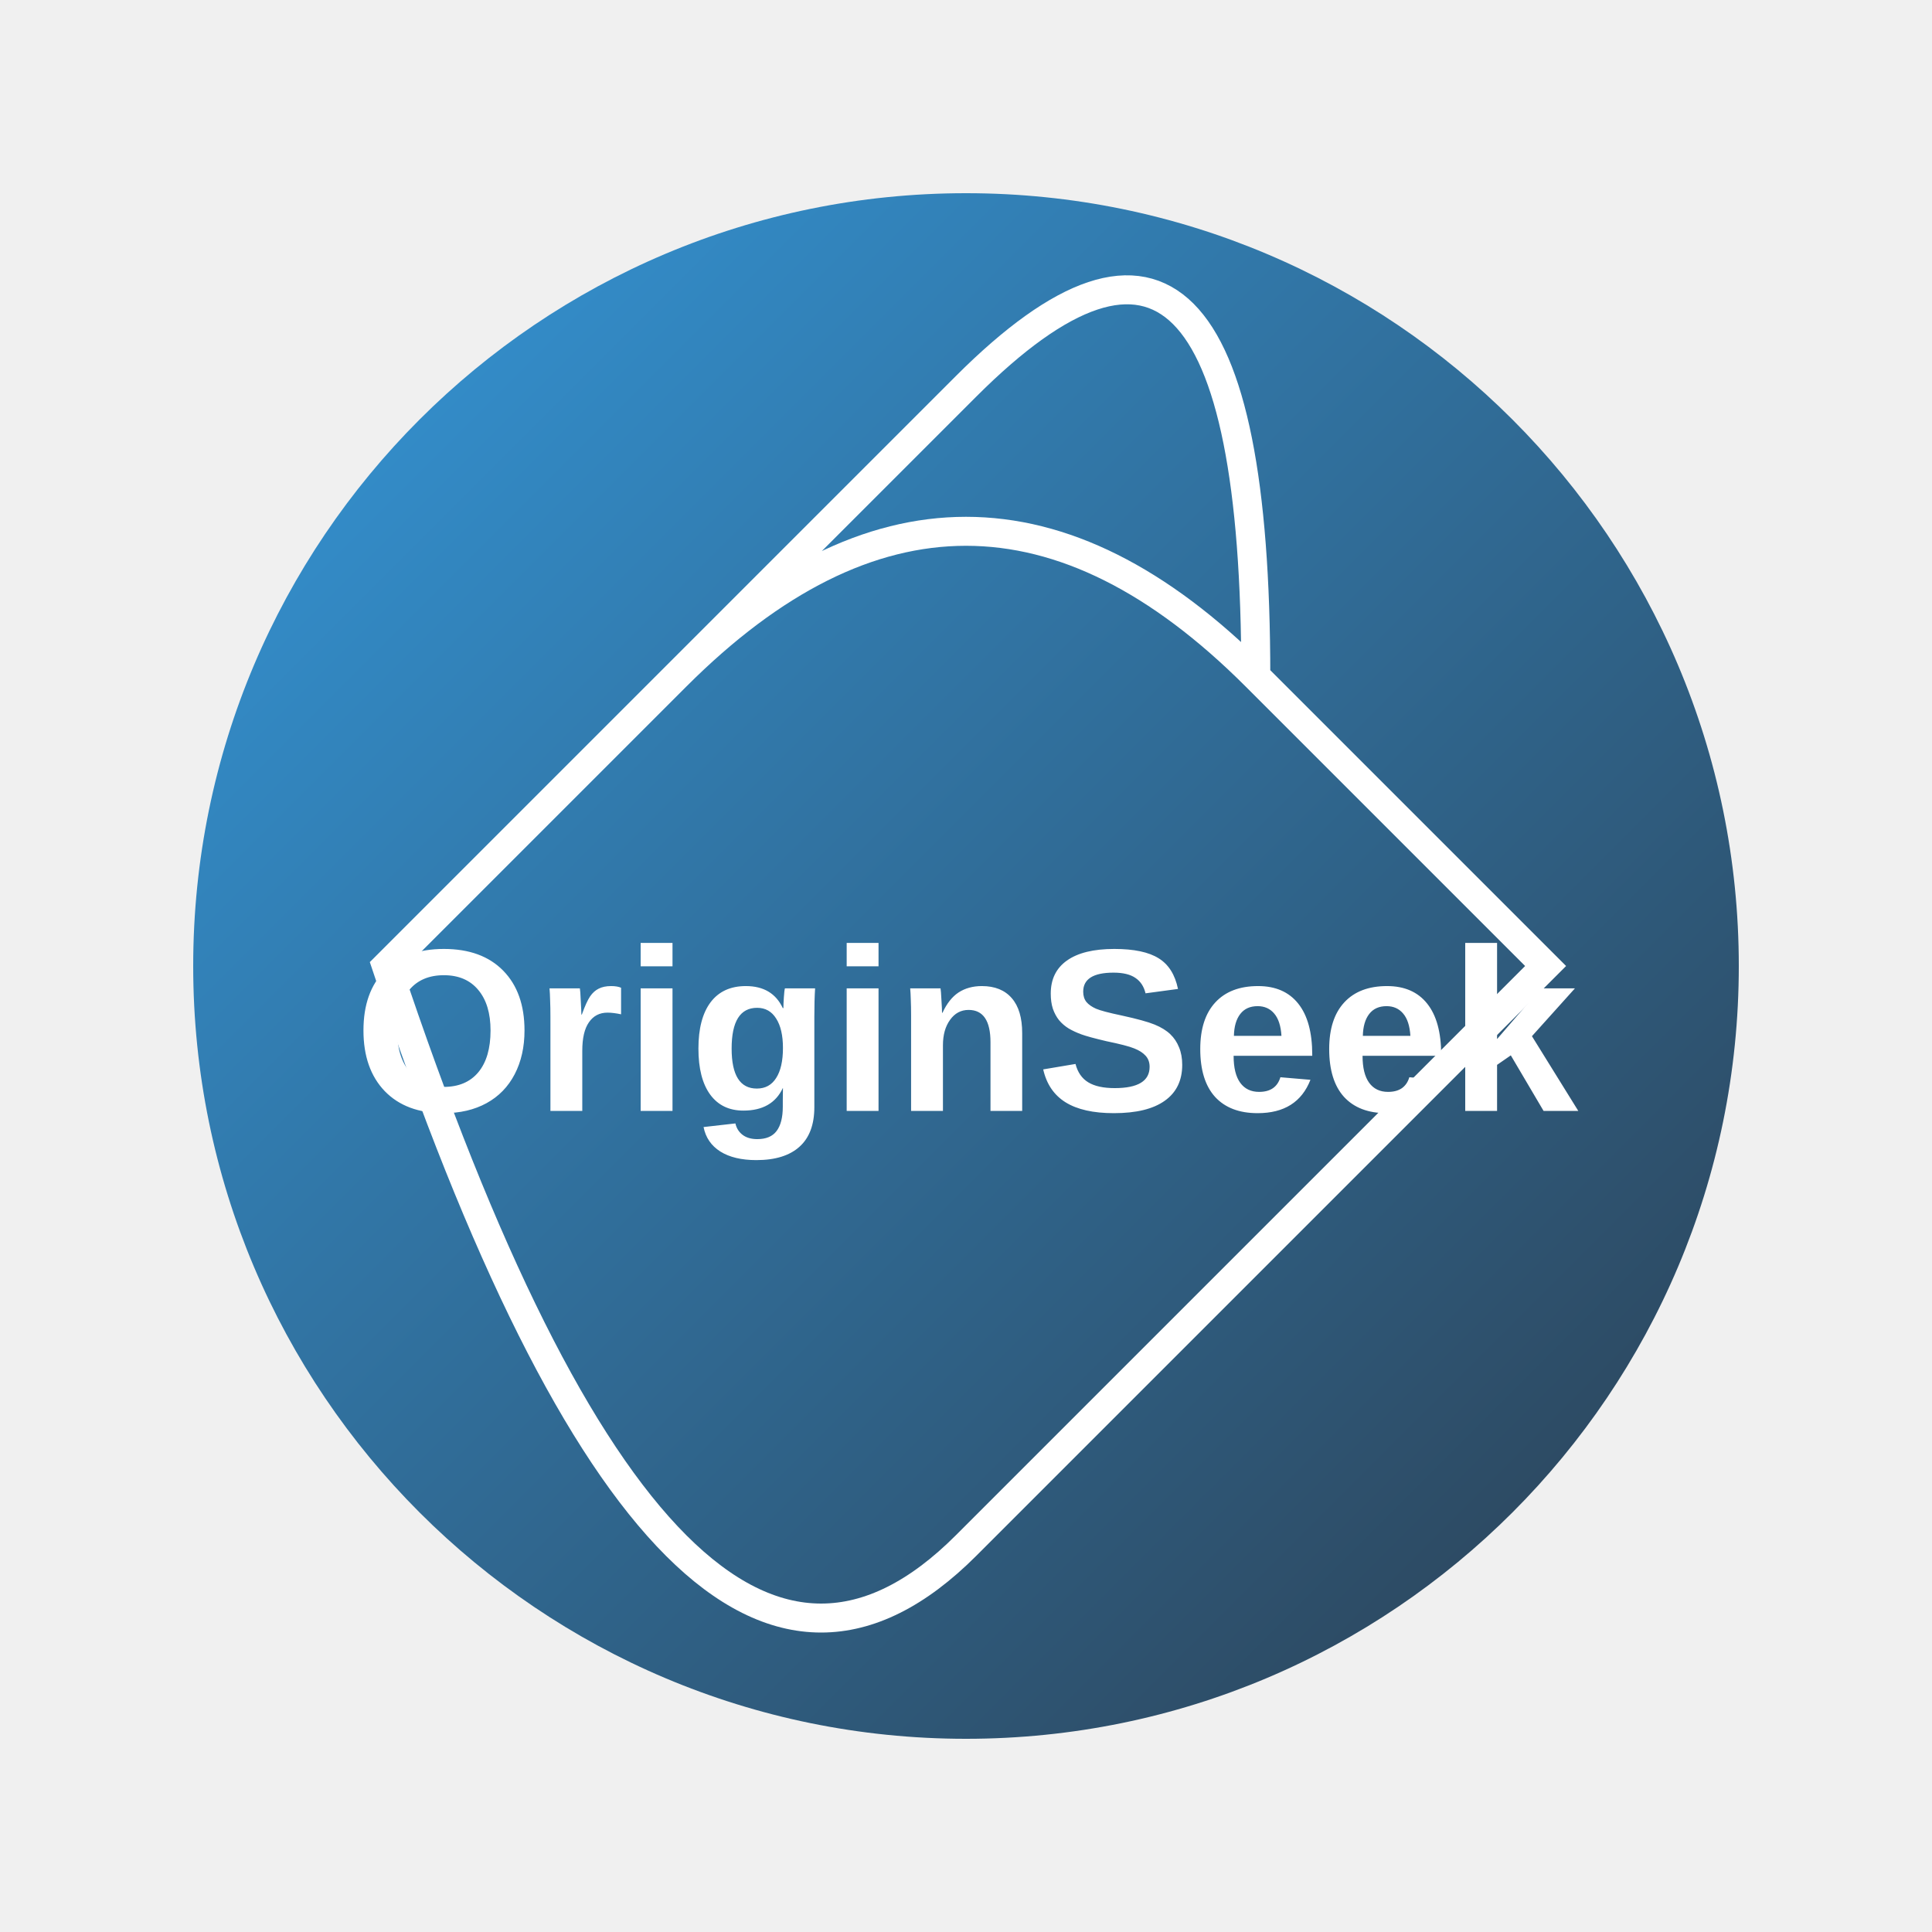
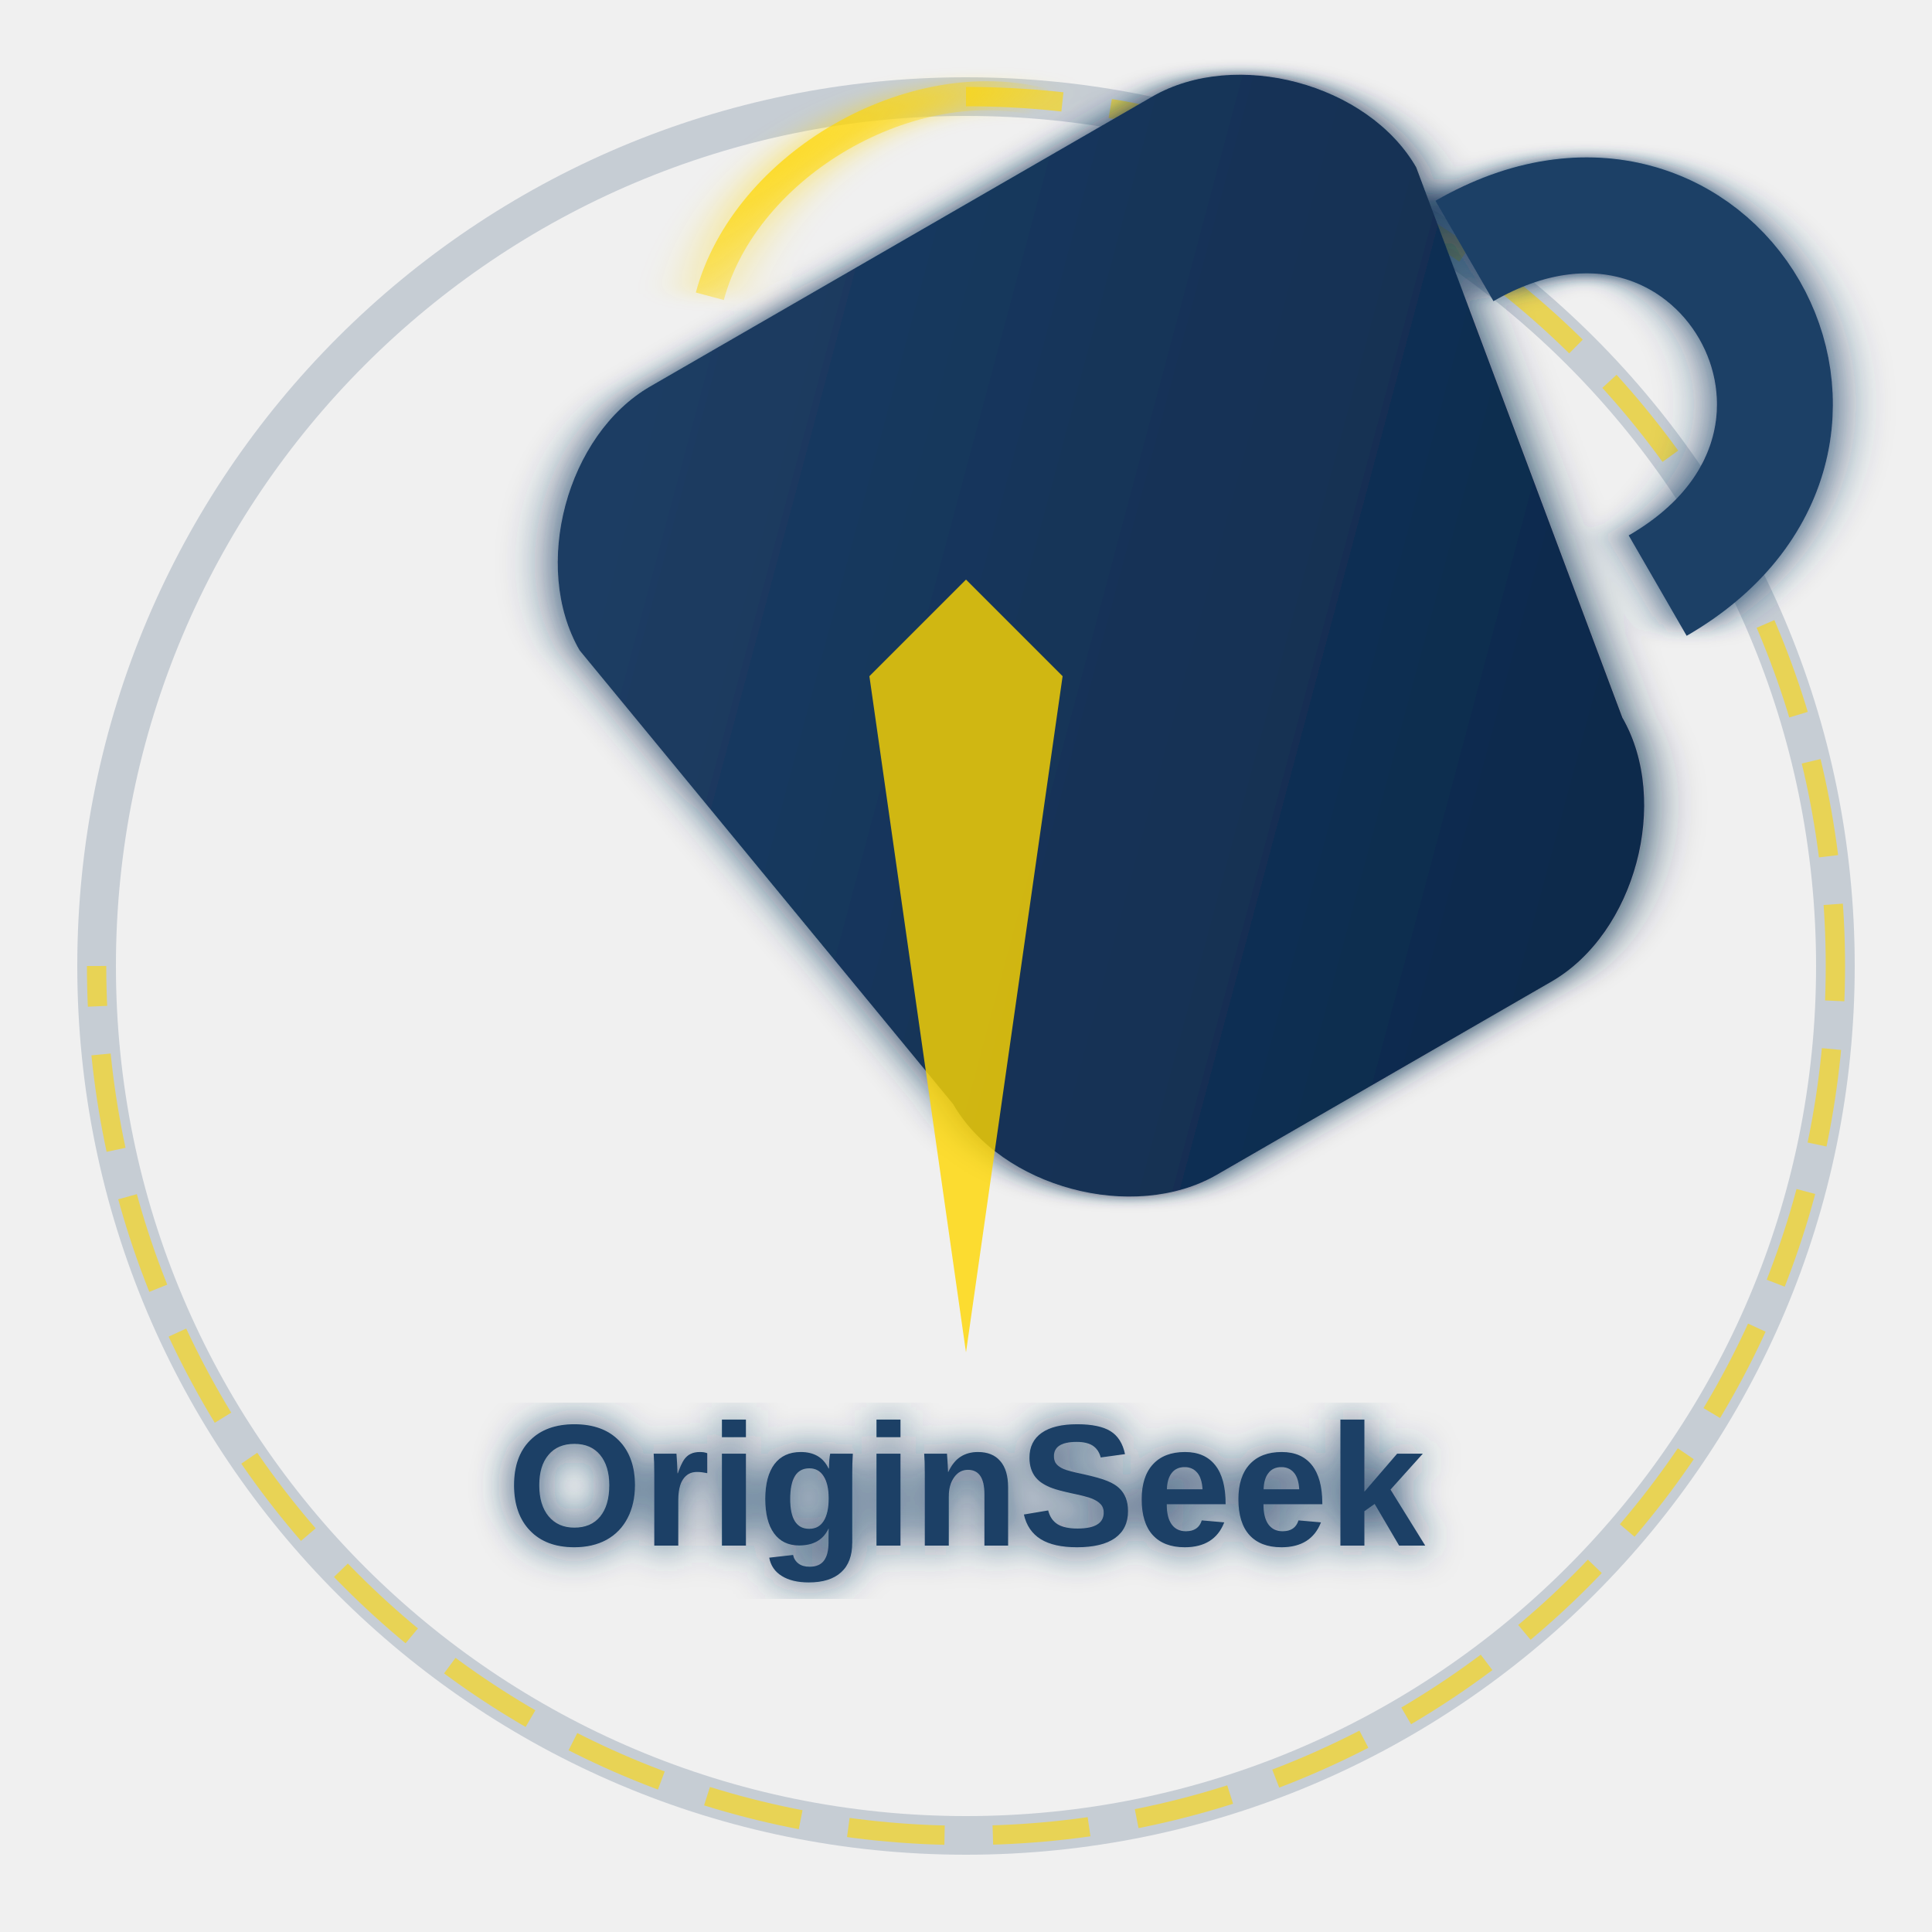
<svg xmlns="http://www.w3.org/2000/svg" width="200" height="200" viewBox="0 0 200 200">
  <defs>
-     <linearGradient id="gradient" x1="0%" y1="0%" x2="100%" y2="100%">
-       <stop offset="0%" style="stop-color:#3498db;stop-opacity:1" />
-       <stop offset="100%" style="stop-color:#2c3e50;stop-opacity:1" />
+     <linearGradient id="steamGradient" x1="0%" y1="0%" x2="100%" y2="100%">
+       <stop offset="0%" style="stop-color:#FFD700;stop-opacity:0.8" />
+       <stop offset="100%" style="stop-color:#FFD700;stop-opacity:0" />
+     </linearGradient>
+     <filter id="glow">
+       <feGaussianBlur stdDeviation="2" result="coloredBlur" />
+       <feMerge>
+         <feMergeNode in="coloredBlur" />
+         <feMergeNode in="SourceGraphic" />
+       </feMerge>
+     </filter>
+     <linearGradient id="cupGradient" x1="0%" y1="0%" x2="100%" y2="100%">
+       <stop offset="0%" style="stop-color:#1E3F66" />
+       <stop offset="100%" style="stop-color:#0A2647" />
    </linearGradient>
  </defs>
-   <circle cx="100" cy="100" r="80" fill="url(#gradient)" />
-   <text x="100" y="115" font-family="Arial, sans-serif" font-size="24" font-weight="bold" text-anchor="middle" fill="white">OriginSeek</text>
-   <path d="M70,70 Q100,40 130,70 T160,100 Q130,130 100,160 T40,100 Q70,70 100,40 T130,70" fill="none" stroke="white" stroke-width="3" />
+   <circle cx="100" cy="100" r="90" fill="none" stroke="#1E3F66" stroke-width="4" opacity="0.2">
+     <animateTransform attributeName="transform" type="rotate" from="0 100 100" to="360 100 100" dur="20s" repeatCount="indefinite" />
+   </circle>
+   <path d="M100,10 A90,90 0 1,1 10,100" fill="none" stroke="#FFD700" stroke-width="2" stroke-dasharray="10,5" opacity="0.6">
+     <animateTransform attributeName="transform" type="rotate" from="0 100 100" to="360 100 100" dur="15s" repeatCount="indefinite" />
+   </path>
+   <g transform="translate(50,50) rotate(-30)" filter="url(#glow)">
+     <path d="M20,0 L80,0 C90,0 100,10 100,20 L90,80 C90,90 80,100 70,100 L30,100 C20,100 10,90 10,80 L0,20 C0,10 10,0 20,0 Z" fill="url(#cupGradient)" />
+     <path d="M100,30 C130,30 130,70 100,70" fill="none" stroke="#1E3F66" stroke-width="12" />
+     <g transform="translate(0,-5)">
+       <path d="M30,0 C40,-10 60,-10 70,0" stroke="url(#steamGradient)" stroke-width="3" fill="none">
+         <animate attributeName="d" dur="3s" repeatCount="indefinite" values="M30,0 C40,-10 60,-10 70,0;M30,0 C40,-15 60,-15 70,0;M30,0 C40,-10 60,-10 70,0" />
+       </path>
+     </g>
+   </g>
+   <g transform="translate(100,100)">
+     <path d="M0,-40 L10,-30 L0,40 L-10,-30 Z" fill="#FFD700" opacity="0.8">
+       <animateTransform attributeName="transform" type="rotate" from="0 0 0" to="360 0 0" dur="10s" repeatCount="indefinite" />
+     </path>
+   </g>
+   <text x="100" y="160" font-family="Arial" font-size="18" fill="#1E3F66" text-anchor="middle" font-weight="bold" filter="url(#glow)">OriginSeek</text>
</svg>
